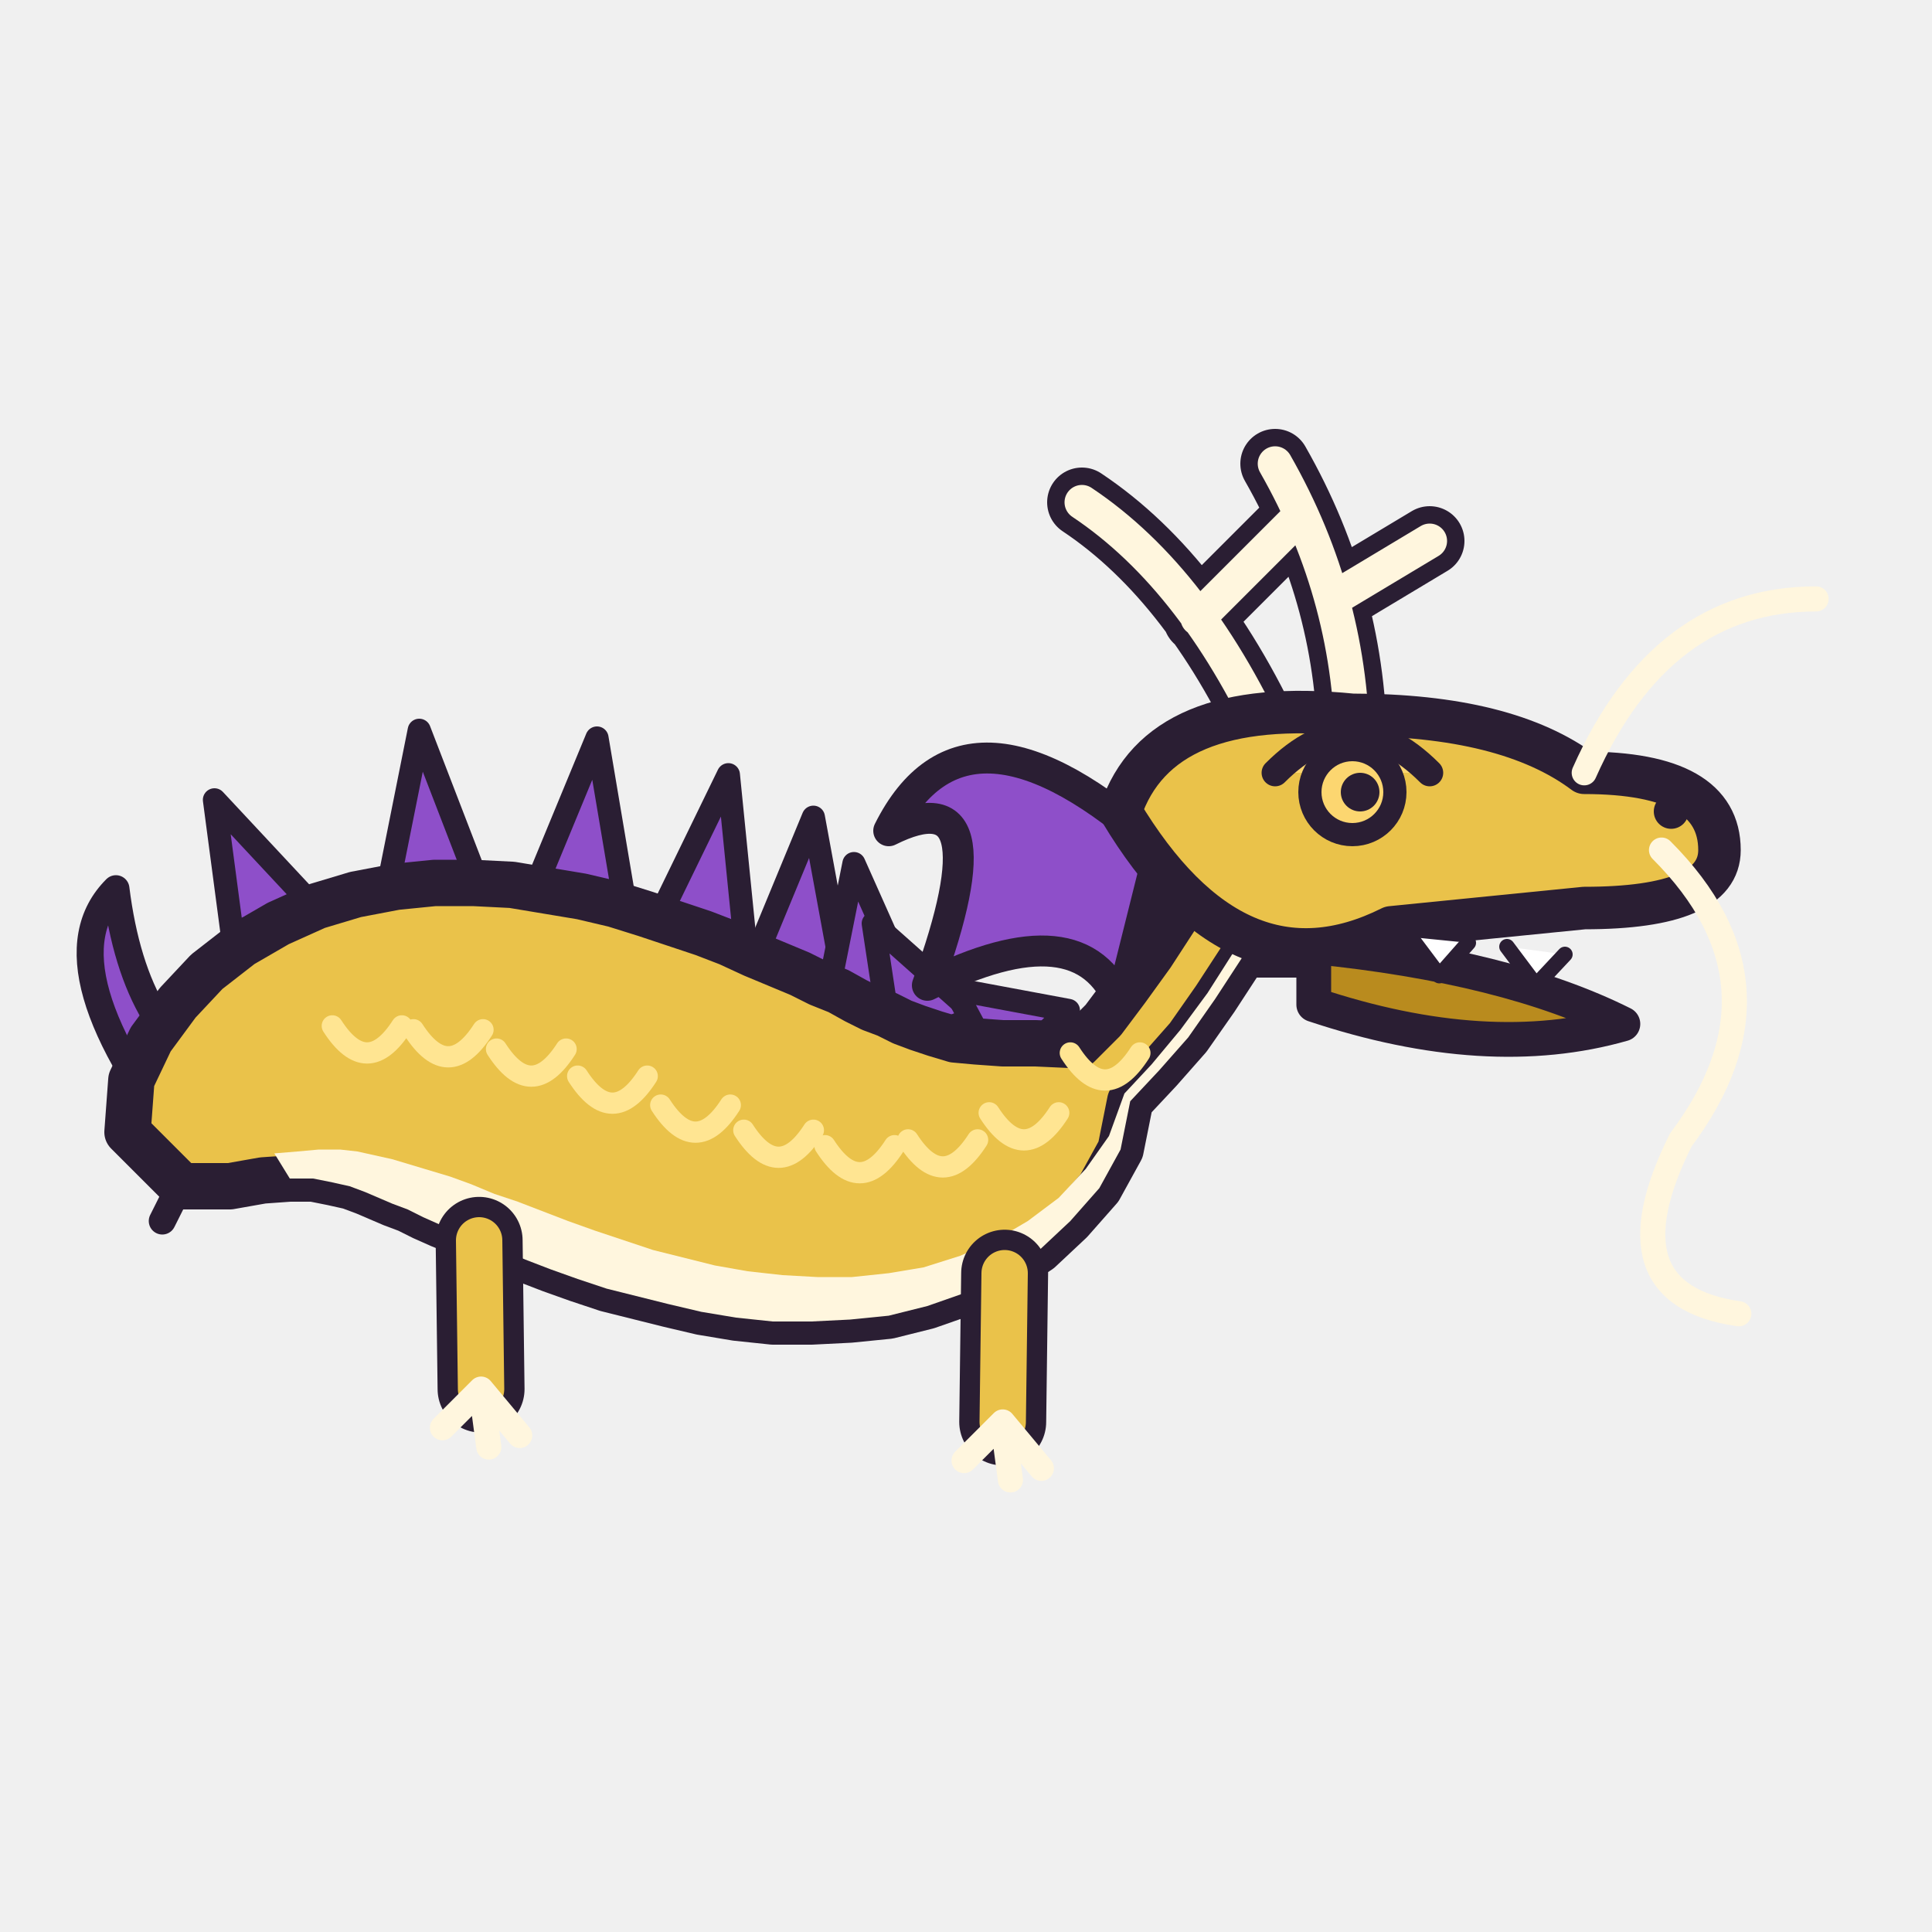
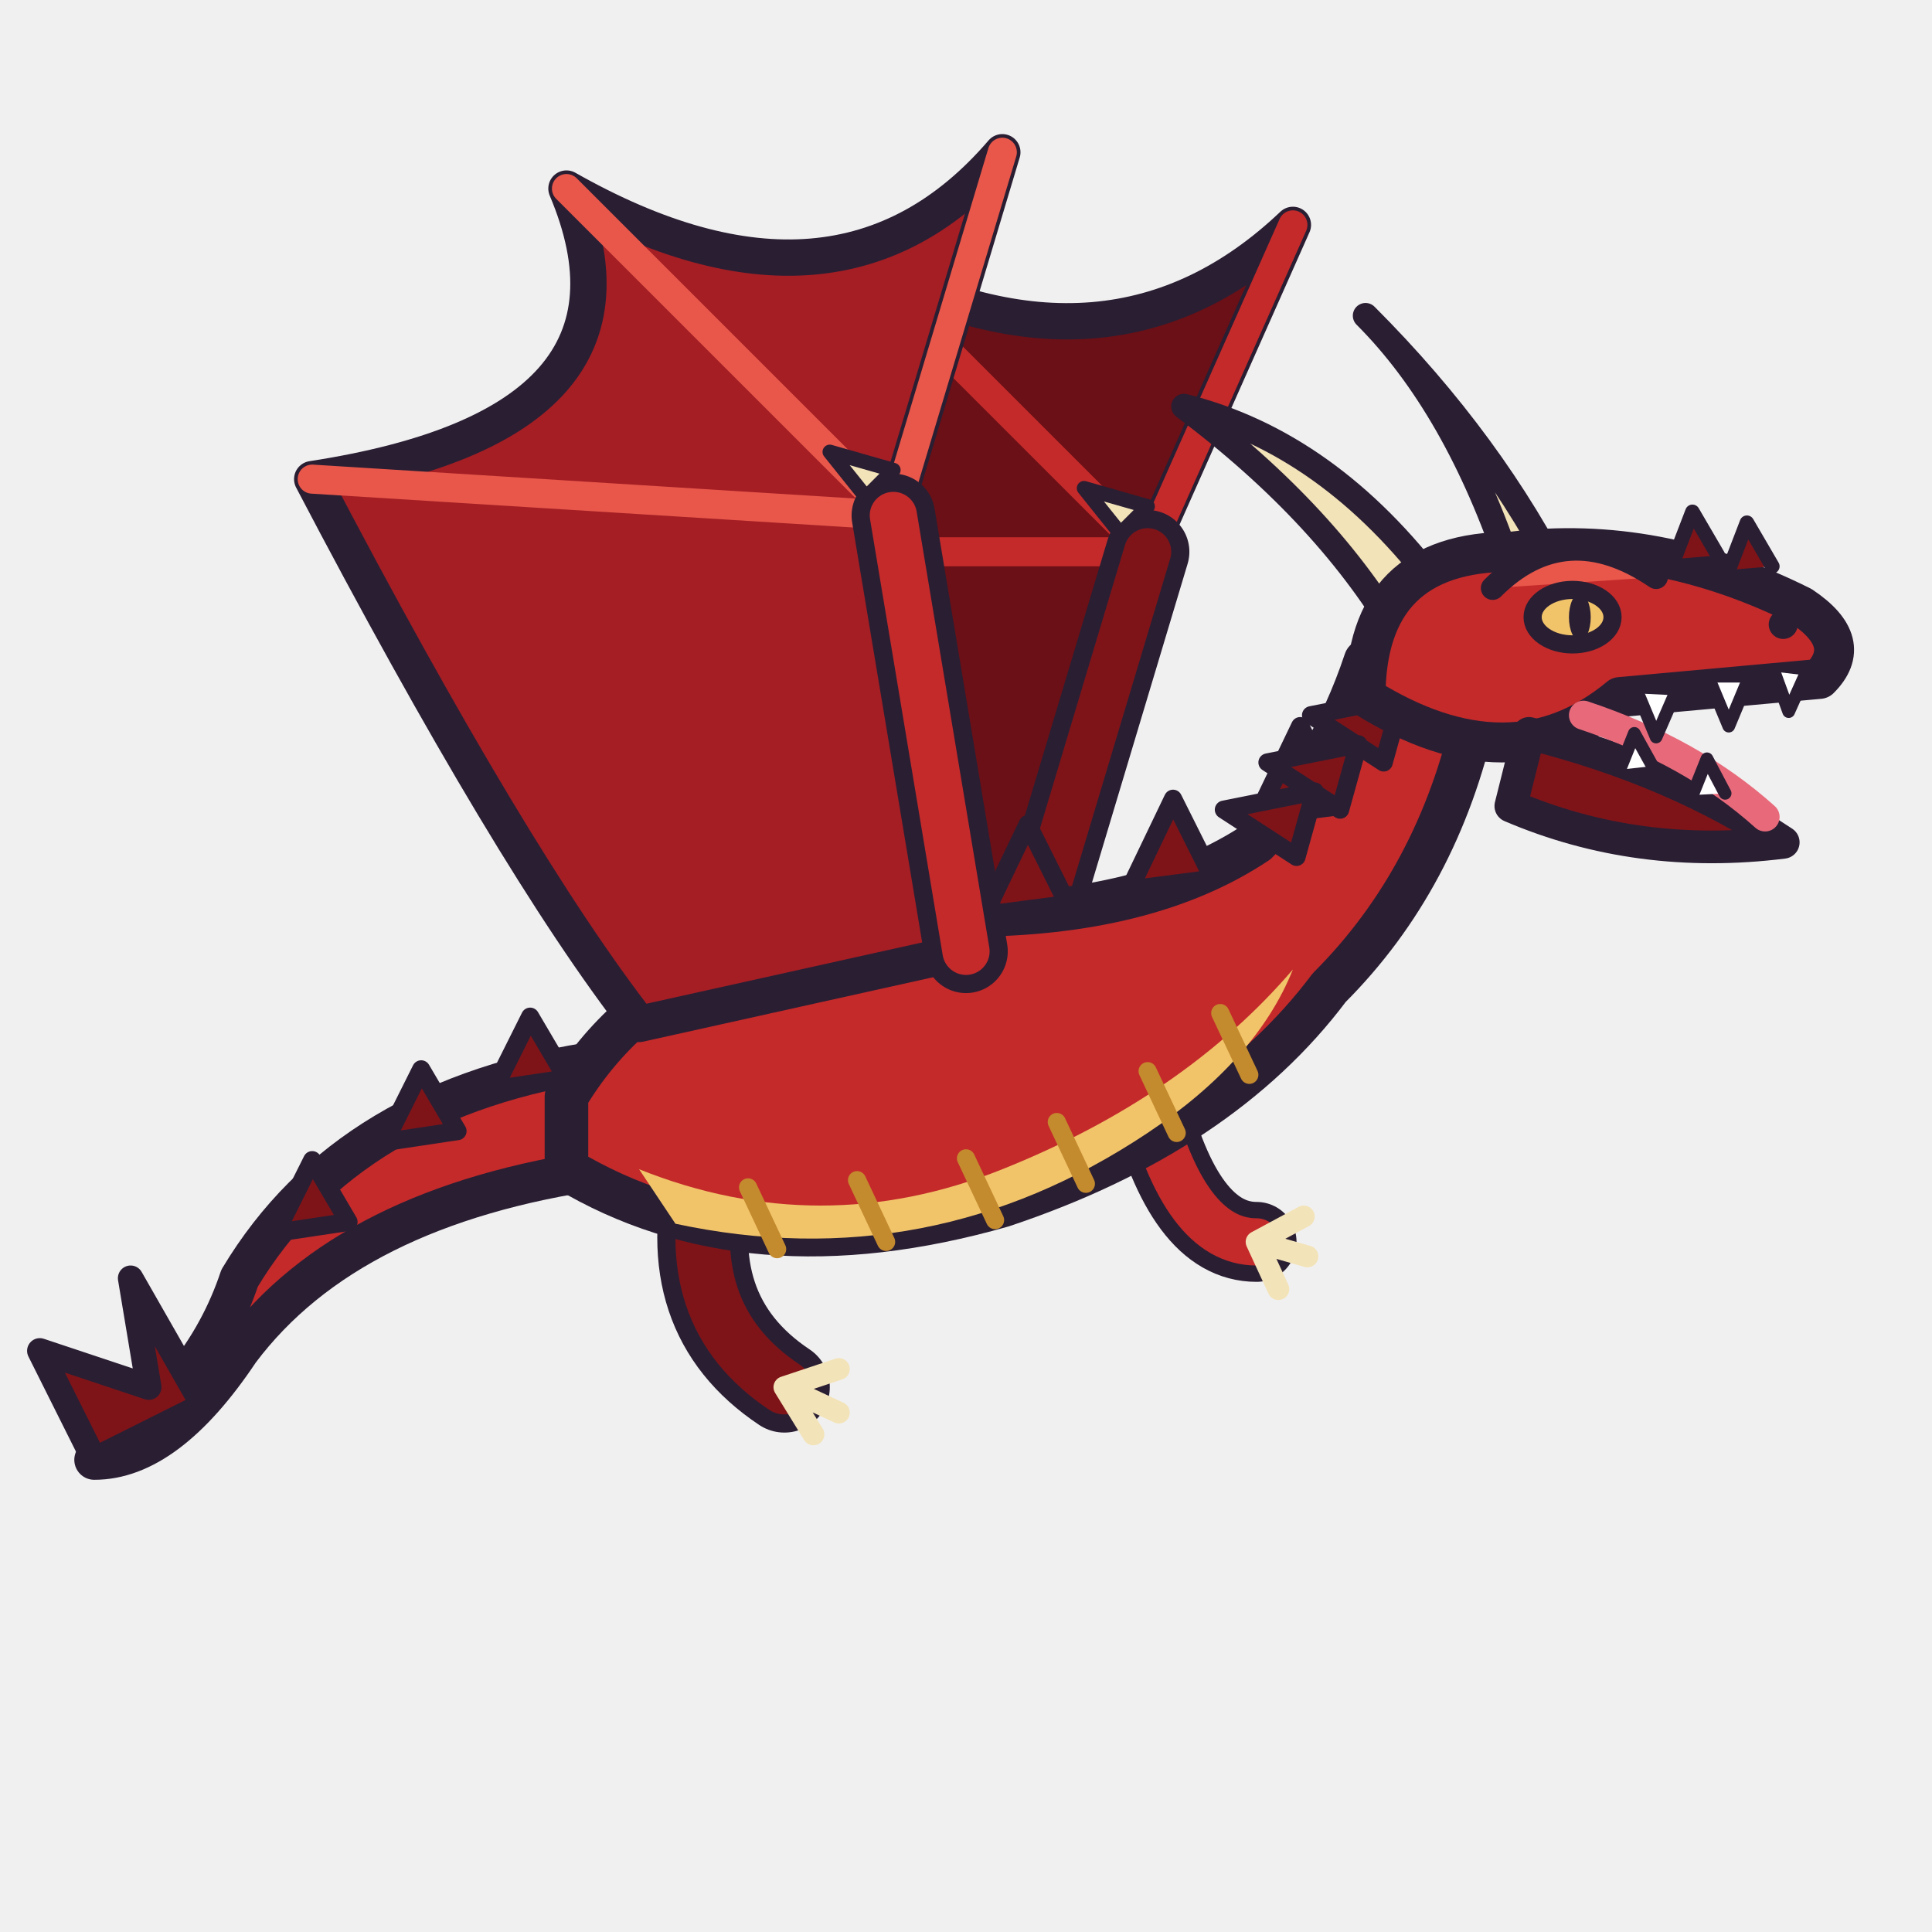
<svg xmlns="http://www.w3.org/2000/svg" viewBox="0 0 100 100">
  <g stroke="#2A1E33" stroke-linejoin="round" stroke-linecap="round">
-     <path d="M10.0 60.0 Q2.0 50.0 6.0 46.0 Q7.0 54.0 12.0 56.0 Q6.0 68.0 10.0 60.0 Z" fill="#8E4FC9" stroke-width="1.4" />
-     <path d="M12.0 48.2 L11.1 41.4 L16.7 47.4 Z" fill="#8E4FC9" stroke-width="1.2" />
-     <path d="M20.2 45.3 L21.7 37.8 L24.9 46.1 Z" fill="#8E4FC9" stroke-width="1.2" />
-     <path d="M27.8 45.7 L30.9 38.2 L32.4 47.1 Z" fill="#8E4FC9" stroke-width="1.2" />
-     <path d="M34.1 47.5 L37.7 40.1 L38.6 49.1 Z" fill="#8E4FC9" stroke-width="1.2" />
-     <path d="M39.0 49.8 L42.1 42.3 L43.7 51.0 Z" fill="#8E4FC9" stroke-width="1.2" />
-     <path d="M42.7 52.2 L44.2 44.7 L47.5 52.1 Z" fill="#8E4FC9" stroke-width="1.2" />
-     <path d="M46.2 54.4 L45.2 47.8 L50.6 52.6 Z" fill="#8E4FC9" stroke-width="1.2" />
-     <path d="M51.8 55.7 L49.4 51.2 L55.3 52.3 Z" fill="#8E4FC9" stroke-width="1.2" />
-     <path d="M6.6 58.6 L6.8 55.9 L7.8 53.8 L9.2 51.9 L10.7 50.3 L12.5 48.9 L14.4 47.8 L16.4 46.9 L18.4 46.3 L20.5 45.9 L22.5 45.7 L24.5 45.7 L26.5 45.8 L28.3 46.1 L30.1 46.4 L31.8 46.8 L33.4 47.3 L34.9 47.8 L36.4 48.3 L37.7 48.8 L39.0 49.4 L40.2 49.9 L41.4 50.4 L42.4 50.9 L43.4 51.3 L44.3 51.8 L45.1 52.2 L45.9 52.5 L46.7 52.9 L47.5 53.2 L48.4 53.5 L49.4 53.8 L50.5 53.9 L51.9 54.0 L53.6 54.0 L55.8 54.1 L57.1 52.8 L58.3 51.2 L59.6 49.4 L60.9 47.4 L57.9 42.6 L70.1 49.4 L64.4 49.4 L62.9 51.7 L61.5 53.7 L60.0 55.4 L58.5 57.0 L58.0 59.5 L56.9 61.5 L55.4 63.2 L53.8 64.7 L52.0 65.9 L50.0 66.9 L48.0 67.6 L46.0 68.1 L44.0 68.3 L42.0 68.4 L40.0 68.4 L38.1 68.2 L36.3 67.9 L34.6 67.5 L33.0 67.1 L31.4 66.7 L29.9 66.2 L28.5 65.7 L27.2 65.2 L26.0 64.7 L24.8 64.2 L23.8 63.8 L22.8 63.4 L21.9 63.0 L21.1 62.6 L20.3 62.3 L19.6 62.0 L18.9 61.7 L18.1 61.4 L17.2 61.2 L16.2 61.0 L15.0 61.0 L13.6 61.1 L11.9 61.4 L9.4 61.4 Z" fill="#EAC24A" stroke-width="2.4" />
-     <path d="M14.2 59.7 L15.4 59.6 L16.5 59.5 L17.6 59.5 L18.5 59.6 L19.4 59.8 L20.3 60.0 L21.3 60.3 L22.3 60.6 L23.3 60.9 L24.4 61.3 L25.6 61.8 L26.8 62.2 L28.1 62.7 L29.4 63.2 L30.8 63.7 L32.3 64.2 L33.8 64.7 L35.4 65.1 L37.0 65.5 L38.7 65.8 L40.5 66.0 L42.3 66.1 L44.1 66.1 L46.0 65.9 L47.8 65.6 L49.7 65.0 L51.5 64.2 L53.2 63.2 L54.8 62.0 L56.2 60.5 L57.4 58.8 L58.2 56.6 L59.6 55.1 L61.1 53.3 L62.5 51.4 L63.9 49.2 L68.4 48.5 L70.1 49.4 L64.4 49.4 L62.9 51.7 L61.5 53.7 L60.0 55.4 L58.5 57.0 L58.0 59.5 L56.9 61.5 L55.4 63.2 L53.8 64.7 L52.0 65.9 L50.0 66.9 L48.0 67.6 L46.0 68.1 L44.0 68.3 L42.0 68.4 L40.0 68.4 L38.1 68.2 L36.3 67.9 L34.6 67.5 L33.0 67.1 L31.4 66.7 L29.9 66.2 L28.5 65.7 L27.2 65.2 L26.0 64.7 L24.8 64.2 L23.8 63.8 L22.8 63.4 L21.9 63.0 L21.1 62.6 L20.3 62.3 L19.6 62.0 L18.9 61.7 L18.1 61.4 L17.2 61.2 L16.2 61.0 L15.0 61.0 Z" fill="#FFF6DE" stroke="none" />
-     <path d="M17.2 53.1 Q19.0 55.9 20.8 53.1" fill="none" stroke="#FFE592" stroke-width="1.1" />
-     <path d="M21.4 53.3 Q23.2 56.1 25.0 53.3" fill="none" stroke="#FFE592" stroke-width="1.1" />
-     <path d="M25.7 54.3 Q27.5 57.1 29.3 54.3" fill="none" stroke="#FFE592" stroke-width="1.1" />
-     <path d="M29.9 55.7 Q31.7 58.5 33.5 55.7" fill="none" stroke="#FFE592" stroke-width="1.1" />
-     <path d="M34.2 57.2 Q36.0 60.0 37.8 57.2" fill="none" stroke="#FFE592" stroke-width="1.1" />
-     <path d="M38.5 58.5 Q40.3 61.3 42.1 58.5" fill="none" stroke="#FFE592" stroke-width="1.1" />
-     <path d="M42.7 59.3 Q44.5 62.1 46.3 59.3" fill="none" stroke="#FFE592" stroke-width="1.1" />
-     <path d="M47.0 59.0 Q48.8 61.8 50.6 59.0" fill="none" stroke="#FFE592" stroke-width="1.1" />
-     <path d="M51.2 57.6 Q53.0 60.4 54.8 57.6" fill="none" stroke="#FFE592" stroke-width="1.1" />
-     <path d="M55.4 54.5 Q57.2 57.3 59.0 54.5" fill="none" stroke="#FFE592" stroke-width="1.1" />
-     <path d="M24.8 64.2 L24.9 71.9" stroke-width="4.5" />
-     <path d="M24.8 64.2 L24.9 71.9" stroke="#EAC24A" stroke-width="2.4" />
-     <path d="M22.9 73.9 L24.9 71.9 L26.9 74.3 M24.9 71.9 L25.3 74.9" fill="none" stroke="#FFF6DE" stroke-width="1.3" />
-     <path d="M52.0 65.9 L51.9 73.6" stroke-width="4.5" />
-     <path d="M52.0 65.9 L51.9 73.6" stroke="#EAC24A" stroke-width="2.4" />
-     <path d="M49.9 75.6 L51.9 73.6 L53.9 76.0 M51.9 73.6 L52.3 76.6" fill="none" stroke="#FFF6DE" stroke-width="1.3" />
-     <path d="M60.0 44.0 Q50.0 35.0 46.0 43.0 Q52.0 40.0 48.0 51.0 Q56.0 47.0 58.0 52.0 Z" fill="#8E4FC9" stroke-width="1.6" />
-     <path d="M66.0 39.0 Q62.0 30.0 56.0 26.0 M62.0 32.0 L67.0 27.0 M70.0 39.0 Q70.0 31.0 66.0 24.0 M69.0 31.0 L74.0 28.0" fill="none" stroke-width="3.6" />
-     <path d="M66.0 39.0 Q62.0 30.0 56.0 26.0 M62.0 32.0 L67.0 27.0 M70.0 39.0 Q70.0 31.0 66.0 24.0 M69.0 31.0 L74.0 28.0" fill="none" stroke="#FFF6DE" stroke-width="1.8" />
-     <path d="M58.0 42.0 Q60.0 36.0 70.0 37.0 Q78.0 37.0 82.0 40.0 Q89.0 40.0 89.0 44.0 Q89.0 47.0 82.0 47.0 L72.0 48.0 Q64.0 52.0 58.0 42.0 Z" fill="#EAC24A" stroke-width="2.2" />
-     <path d="M68.0 49.0 Q78.0 50.0 84.0 53.0 Q77.0 55.0 68.0 52.0 Z" fill="#B98B1E" stroke-width="1.8" />
-     <path d="M73.0 48.5 L74.5 50.5 L76.0 48.8 M78.0 49.0 L79.5 51.0 L81.0 49.4" fill="#fff" stroke-width=".8" />
-     <path d="M66.0 40.0 Q70.0 36.0 74.0 40.0" fill="#FCD670" stroke-width="1.4" />
-     <circle cx="70.0" cy="41.0" r="2.2" fill="#FCD670" stroke-width="1.2" />
-     <circle cx="70.4" cy="41.0" r="1" fill="#2A1E33" stroke="none" />
-     <circle cx="86.5" cy="42.0" r=".9" fill="#2A1E33" stroke="none" />
-     <path d="M86.0 44.0 Q93.0 51.0 87.0 59.0 Q83.0 67.0 90.0 68.0" fill="none" stroke="#FFF6DE" stroke-width="1.3" />
-     <path d="M82.0 40.0 Q86.0 31.0 94.0 31.0" fill="none" stroke="#FFF6DE" stroke-width="1.3" />
+     <g transform="translate(3 6) scale(.94)">
+       <path d="M54.0 44.0 L60.0 24.0 L68.0 6.0 Q58.0 15.5 44.0 8.0 Q48.5 20.0 30.0 24.0 Q35.0 42.0 36.0 48.0 Z" fill="#6A1016" stroke-width="2" />
+       <path d="M60.0 24.0 L30.0 24.0" fill="none" stroke="#C42A2A" stroke-width="1.6" />
+       <path d="M60.0 24.0 L44.0 8.0" fill="none" stroke="#C42A2A" stroke-width="1.6" />
+       <path d="M60.0 24.0 L68.0 6.0" fill="none" stroke="#C42A2A" stroke-width="1.6" />
+       <path d="M54.0 44.0 L60.0 24.0" fill="none" stroke-width="4.6" />
+       <path d="M54.0 44.0 L60.0 24.0" fill="none" stroke="#7E1418" stroke-width="2.6" />
+       <path d="M58.5 23.0 l-2 -2.5 l3.5 1 Z" fill="#F3E3B8" stroke-width=".8" />
+       <path d="M30 58 Q16 60 10 68 Q6 74 2 74 Q8 70 10 64 Q16 54 30 52 Z" fill="#C42A2A" stroke-width="2.2" />
+       <path d="M2 74 L-1 68 L5 70 L4 64 L8 71 Z" fill="#7E1418" stroke-width="1.4" />
+       <path d="M12 61.5 l2 -4 l2 3.4 Z" fill="#7E1418" stroke-width="1" />
+       <path d="M18 56.5 l2 -4 l2 3.4 Z" fill="#7E1418" stroke-width="1" />
+       <path d="M24 53.6 l2 -4 l2 3.4 Z" fill="#7E1418" stroke-width="1" />
+       <path d="M36 58 Q34 66 40 70" fill="none" stroke-width="5" />
+       <path d="M36 58 Q34 66 40 70" fill="none" stroke="#7E1418" stroke-width="3" />
+       <path d="M40 70 l3 -1 M40 70 l3 1.4 M40 70 l1.6 2.6" stroke="#F3E3B8" stroke-width="1.2" />
+       <path d="M60 54 Q62 62 66 62" fill="none" stroke-width="4.4" />
+       <path d="M60 54 Q62 62 66 62" fill="none" stroke="#C42A2A" stroke-width="2.6" />
+       <path d="M66 62 l2.6 -1.4 M66 62 l2.8 .8 M66 62 l1.2 2.6" stroke="#F3E3B8" stroke-width="1.2" />
+       <path d="M28 54 Q34 44 50 44 Q60 44 66 40 Q70 36 72 30 L78 33 Q76 42 70 48 Q64 56 52 60 Q38 64 28 58 Z" fill="#C42A2A" stroke-width="2.4" />
+       <path d="M32 58 Q42 62 52 58 Q62 54 68 47 Q66 52 60 56 Q48 64 34 61 Z" fill="#F2C46A" stroke="none" />
+       <path d="M38 59 l1.6 3.4" fill="none" stroke="#C48A2E" stroke-width="1" />
+       <path d="M44 58.6 l1.6 3.4" fill="none" stroke="#C48A2E" stroke-width="1" />
+       <path d="M50 57.4 l1.6 3.4" fill="none" stroke="#C48A2E" stroke-width="1" />
+       <path d="M55 55.4 l1.6 3.4" fill="none" stroke="#C48A2E" stroke-width="1" />
+       <path d="M60 52.6 l1.6 3.4" fill="none" stroke="#C48A2E" stroke-width="1" />
+       <path d="M64 49.4 l1.6 3.4" fill="none" stroke="#C48A2E" stroke-width="1" />
+       <path d="M36 47.4 l2.4 -5 l2.2 4.4 Z" fill="#7E1418" stroke-width="1" />
+       <path d="M43 44.6 l2.4 -5 l2.2 4.4 Z" fill="#7E1418" stroke-width="1" />
+       <path d="M51 44 l2.4 -5 l2.2 4.4 Z" fill="#7E1418" stroke-width="1" />
+       <path d="M59 42.6 l2.4 -5 l2.2 4.4 Z" fill="#7E1418" stroke-width="1" />
+       <path d="M66 38.6 l2.4 -5 l2.2 4.4 Z" fill="#7E1418" stroke-width="1" />
+       <path d="M74.0 32.0 l-5 1 l4 2.6 Z" fill="#7E1418" stroke-width="1" />
+       <path d="M71.6 34.6 l-5 1 l4 2.6 Z" fill="#7E1418" stroke-width="1" />
+       <path d="M69.2 37.2 l-5 1 l4 2.6 Z" fill="#7E1418" stroke-width="1" />
+       <path d="M76 26 Q70 18 62 16 Q70 22 74 29 Z" fill="#F3E3B8" stroke-width="1.4" />
+       <path d="M80 25 Q77 16 72 11 Q79 18 83 26 Z" fill="#F3E3B8" stroke-width="1.4" />
+       <path d="M72 32 Q72 24 80 24 Q88 23 96 27 Q99 29 97 31 L86 32 Q80 37 72 32 Z" fill="#C42A2A" stroke-width="2.2" />
+       <path d="M81 34 Q89 36 95 40 Q87 41 80 38 Z" fill="#7E1418" stroke-width="1.8" />
+       <path d="M84 33 Q90 35 94 38.6" fill="none" stroke="#E86A7A" stroke-width="1.6" />
+       <path d="M87 31.8 l1 2.4 l1 -2.3 M91 31.2 l1 2.4 l1 -2.4 M94.5 30.6 l.8 2.2 l.9 -2" fill="#fff" stroke-width=".7" />
+       <path d="M86 36 l.8 -2 l1 1.8 M90 37.4 l.8 -2 l1 1.9" fill="#fff" stroke-width=".7" />
+       <path d="M79 26 Q83 22 88 25.4" fill="#E8574A" stroke-width="1.3" />
+       <ellipse cx="83.4" cy="27.6" rx="2.2" ry="1.5" fill="#F2C46A" stroke-width="1" />
+       <ellipse cx="83.8" cy="27.6" rx=".6" ry="1.3" fill="#2A1E33" stroke="none" />
+       <circle cx="95" cy="28" r=".8" fill="#2A1E33" stroke="none" />
+       <path d="M89 24.4 l1 -2.6 l1.4 2.4" fill="#7E1418" stroke-width=".8" />
+       <path d="M92 25.0 l1 -2.6 l1.4 2.4" fill="#7E1418" stroke-width=".8" />
+       <path d="M50.0 46.0 L46.0 22.0 L52.0 2.0 Q43.0 12.5 28.0 4.0 Q33.5 17.0 14.0 20.0 Q25.0 41.0 32.0 50.0 Z" fill="#A41E24" stroke-width="2" />
+       <path d="M46.0 22.0 L14.0 20.0" fill="none" stroke="#E8574A" stroke-width="1.6" />
+       <path d="M46.0 22.0 L28.0 4.0" fill="none" stroke="#E8574A" stroke-width="1.6" />
+       <path d="M46.0 22.0 L52.0 2.0" fill="none" stroke="#E8574A" stroke-width="1.6" />
+       <path d="M50.0 46.0 L46.0 22.0" fill="none" stroke-width="4.6" />
+       <path d="M50.0 46.0 L46.0 22.0" fill="none" stroke="#C42A2A" stroke-width="2.6" />
+       <path d="M44.5 21.0 l-2 -2.5 l3.5 1 Z" fill="#F3E3B8" stroke-width=".8" />
+     </g>
  </g>
</svg>
